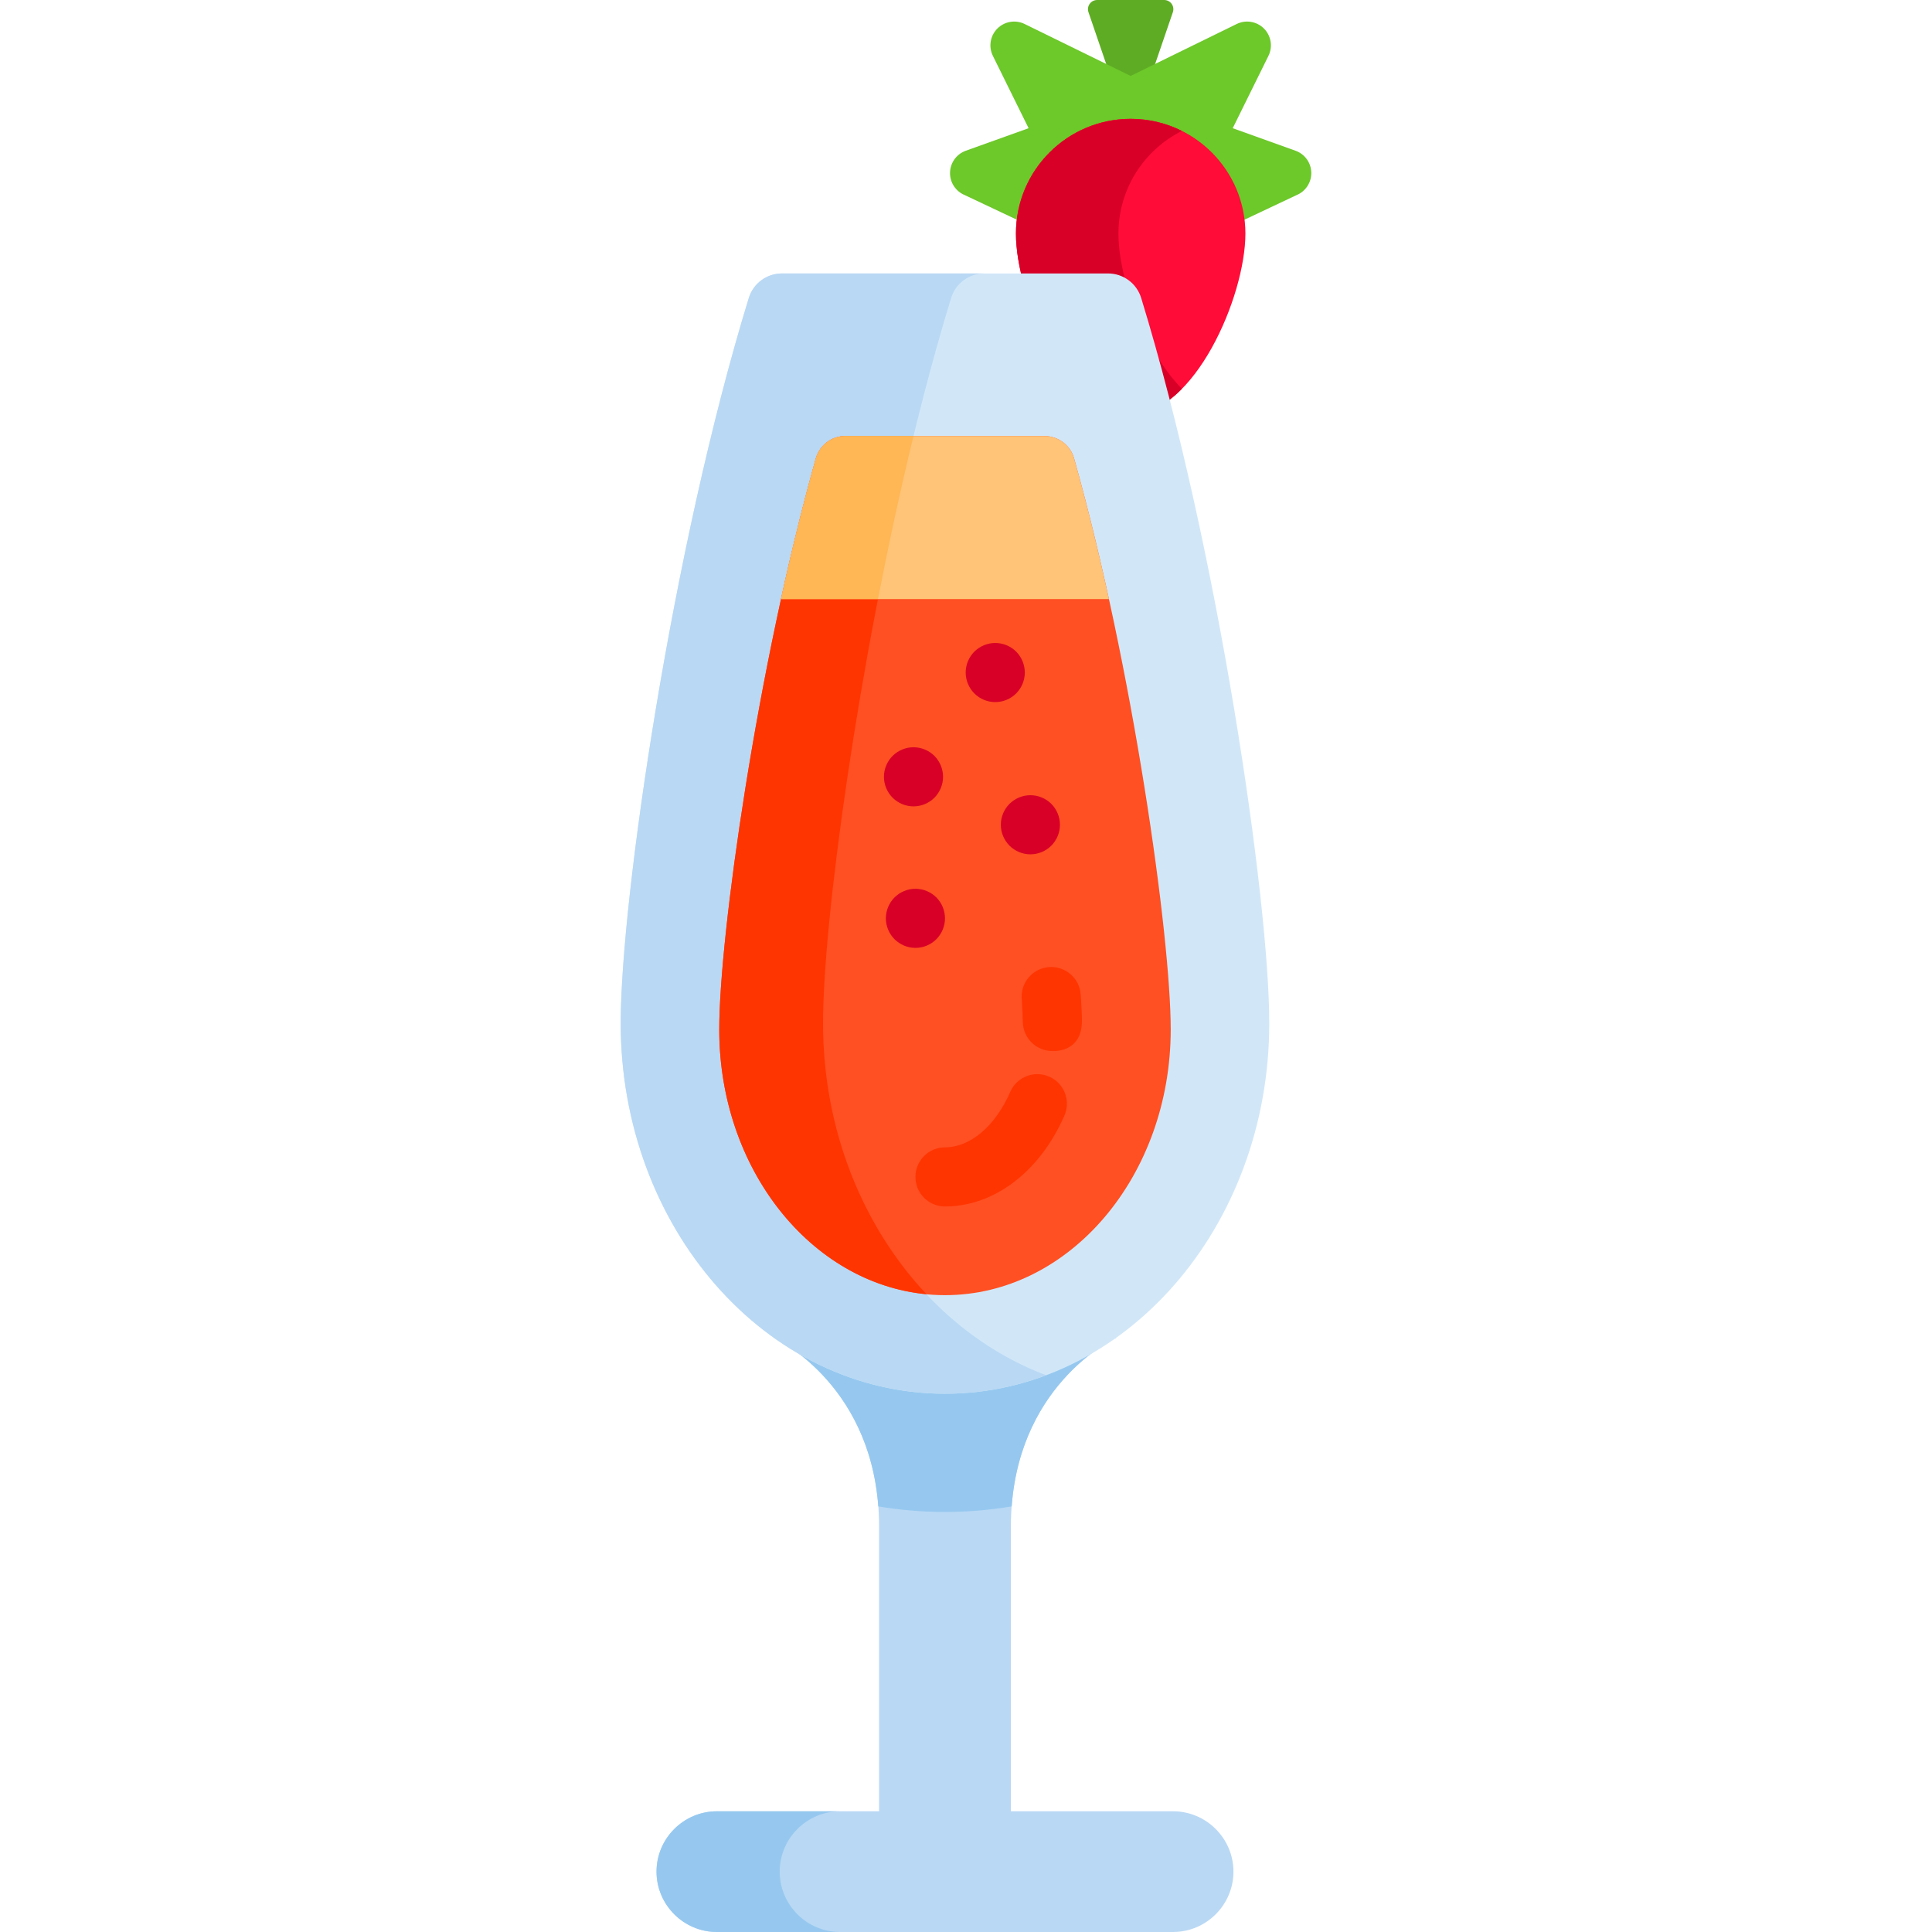
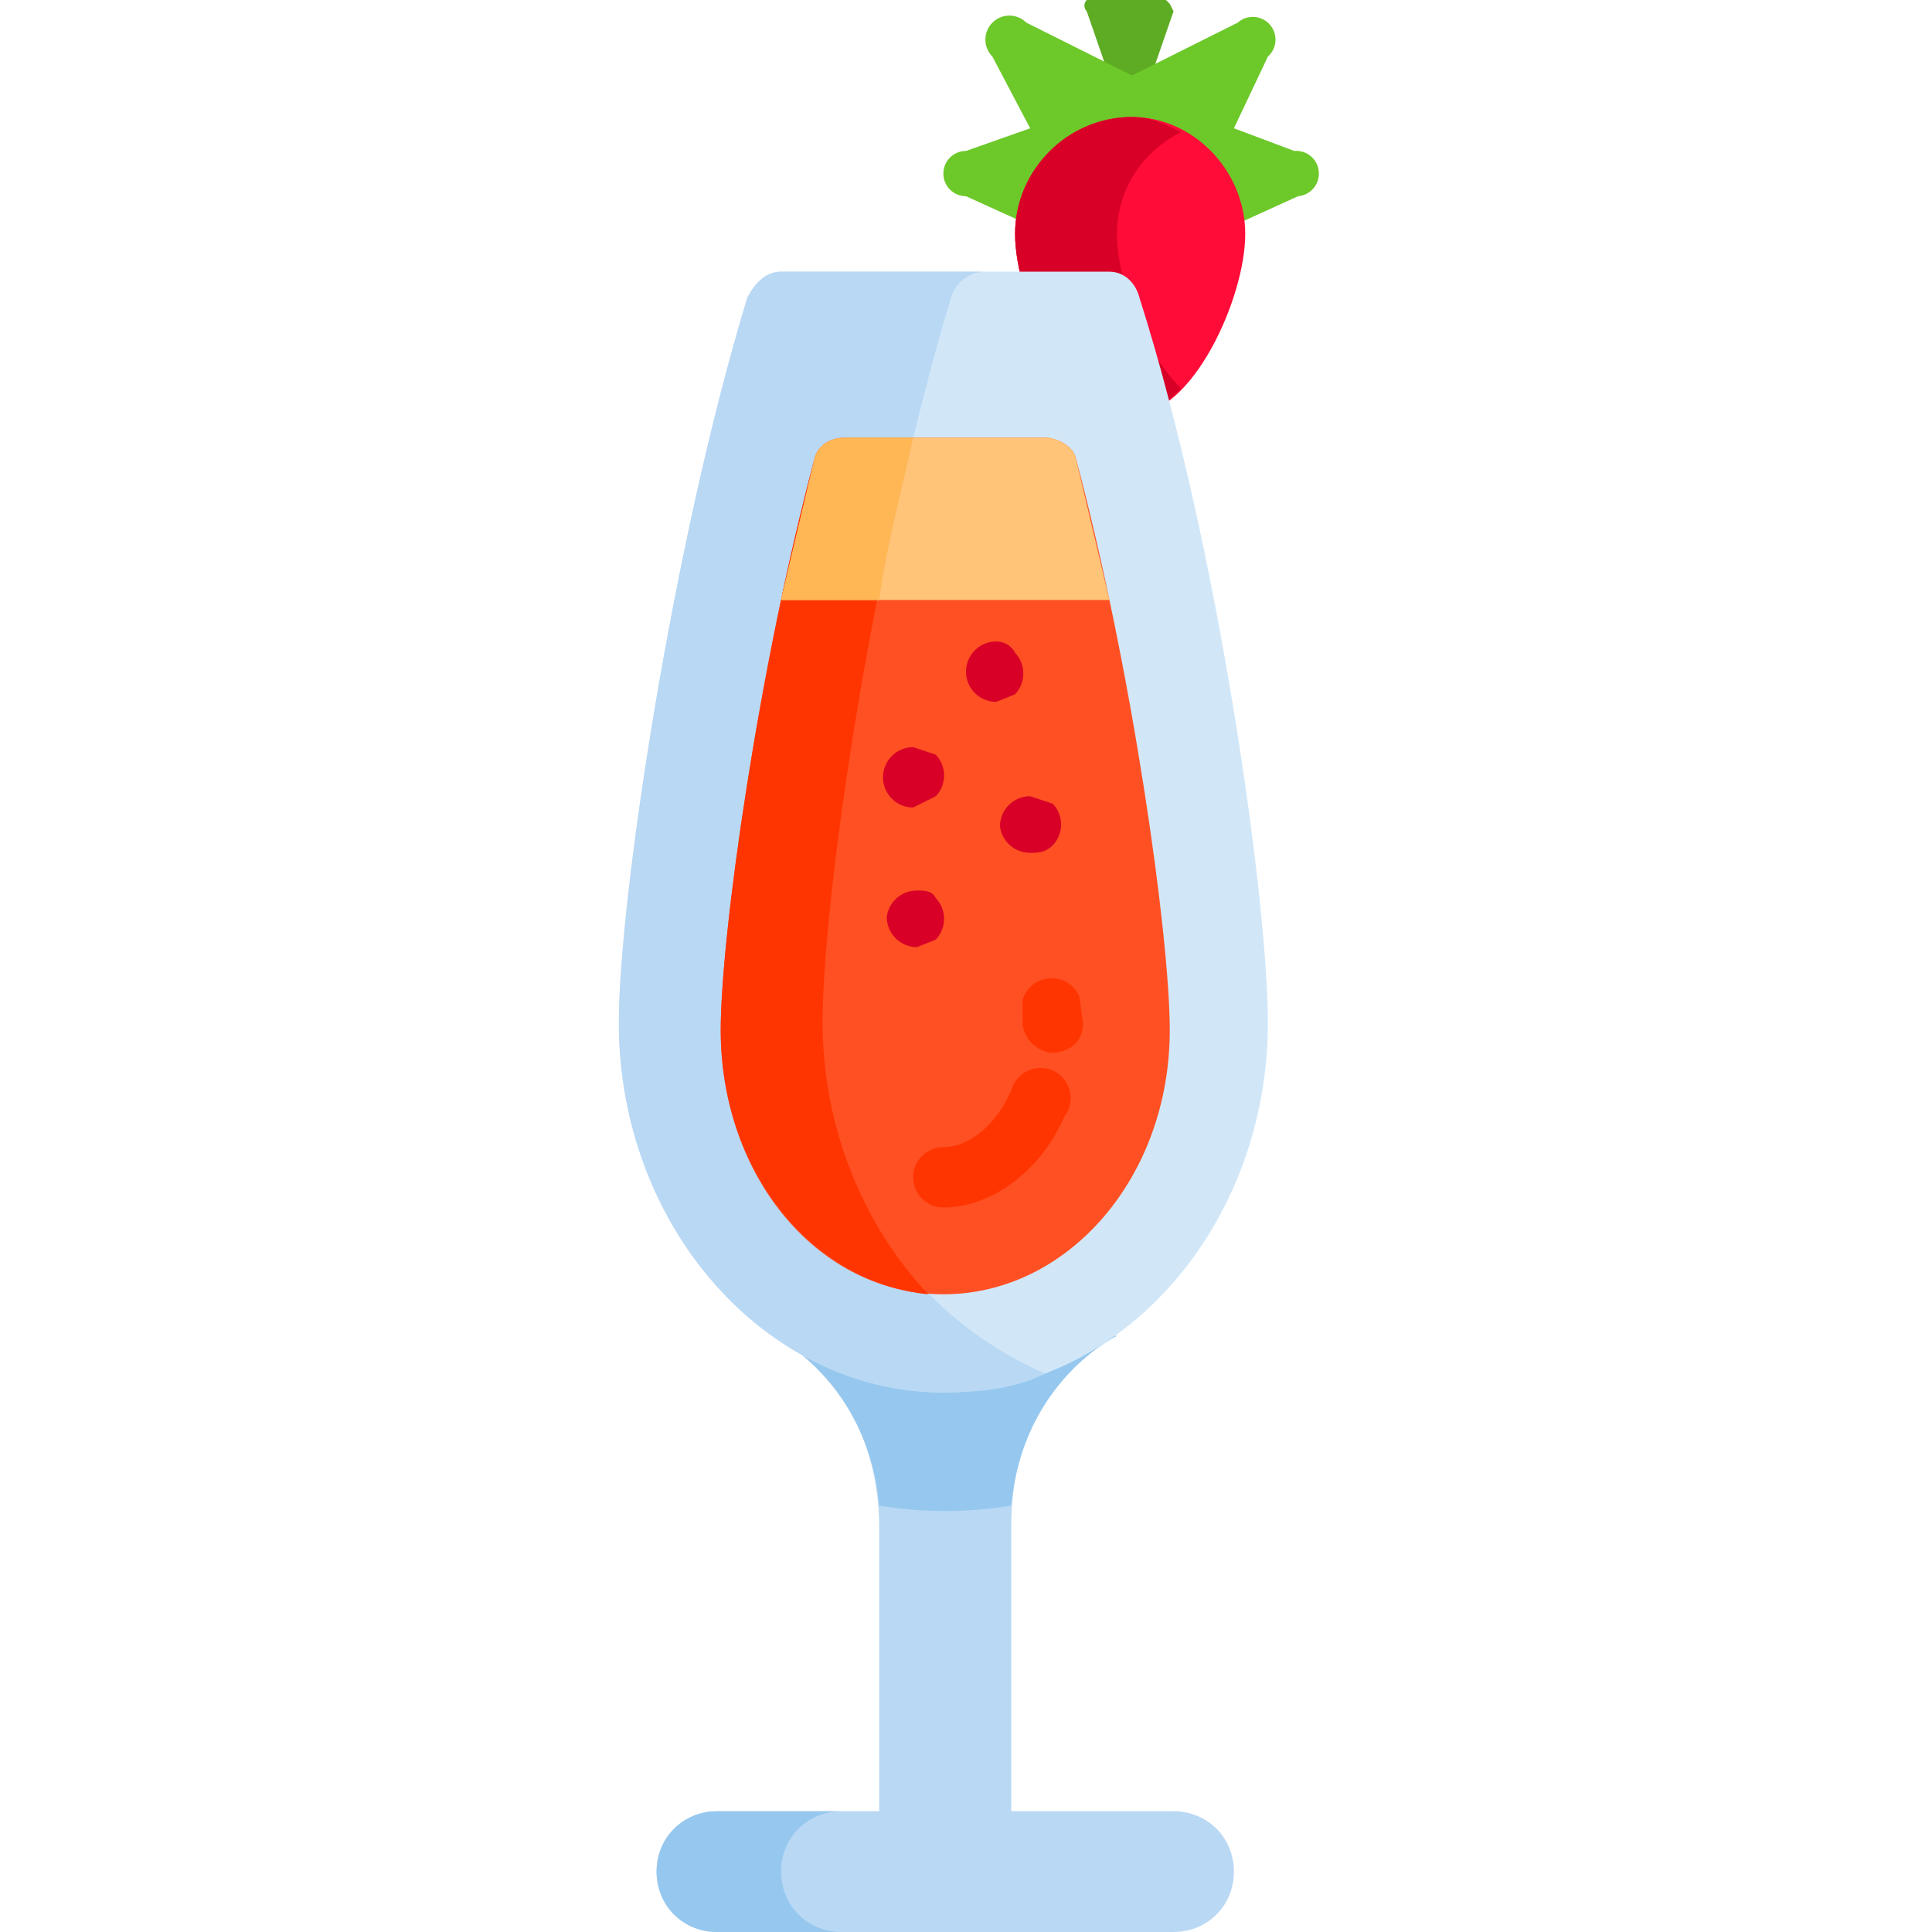
- <svg xmlns="http://www.w3.org/2000/svg" version="1.1" id="Capa_1" x="0px" y="0px" viewBox="0 0 511.999 511.999" style="enable-background:new 0 0 511.999 511.999;" xml:space="preserve">
-   <path style="fill:#5EAC24;" d="M310.498,1.02C310.04,0.38,309.302,0,308.516,0H290.76c-0.787,0-1.525,0.38-1.983,1.02  c-0.458,0.64-0.578,1.461-0.323,2.205l8.878,25.953c0.337,0.986,1.264,1.647,2.305,1.647s1.968-0.662,2.305-1.647l8.878-25.953  C311.076,2.481,310.955,1.66,310.498,1.02z" />
-   <path style="fill:#6DC82A;" d="M343.336,39.951l-16.653-5.975l9.467-19.173c1.193-2.417,0.716-5.324-1.187-7.234  c-1.902-1.908-4.81-2.393-7.23-1.209l-28.098,13.762L271.54,6.36c-2.419-1.185-5.326-0.7-7.23,1.209  c-1.902,1.91-2.38,4.818-1.187,7.234l9.467,19.173l-16.653,5.975c-2.451,0.88-4.107,3.177-4.169,5.779  c-0.061,2.604,1.486,4.977,3.895,5.969l43.973,20.768l43.973-20.768c2.408-0.992,3.955-3.365,3.895-5.969  C347.445,43.128,345.788,40.83,343.336,39.951z" />
-   <path style="fill:#B9D8F4;" d="M310.88,480.009h-42.987v-75.607c0.074-37.306,27.948-49.925,27.948-49.925h-90.828  c0,0,27.953,12.649,27.953,50.07v75.46h-42.988c-8.798,0-15.995,7.197-15.995,15.995c0,8.798,7.197,15.995,15.995,15.995H310.88  c8.798,0,15.995-7.197,15.995-15.995C326.875,487.207,319.678,480.009,310.88,480.009z" />
-   <g>
-     <path style="fill:#96C8EF;" d="M206.628,496.004c0-8.798,7.198-15.995,15.995-15.995h-32.644c-8.798,0-15.995,7.197-15.995,15.995   c0,8.798,7.198,15.995,15.995,15.995h32.644C213.827,512,206.628,504.802,206.628,496.004z" />
-     <path style="fill:#96C8EF;" d="M295.844,354.478h-90.828c0,0,25.247,11.451,27.737,44.735c5.767,0.967,11.67,1.471,17.678,1.471   s11.911-0.504,17.678-1.471C270.601,365.931,295.844,354.478,295.844,354.478z" />
+ <svg xmlns="http://www.w3.org/2000/svg" viewBox="0 0 512 512">
+   <path d="M310 1l-1-1h-18a2 2 0 00-3 3l9 26a2 2 0 005 0l9-26-1-2z" fill="#5eac24" />
+   <path d="M343 40l-16-6 9-19a6 6 0 00-8-9l-28 14-28-14a6 6 0 00-9 9l10 19-17 6a6 6 0 000 12l44 20 44-20a6 6 0 00-1-12z" fill="#6dc82a" />
+   <path d="M311 480h-43v-76c0-37 28-50 28-50h-91s28 13 28 51v75h-43c-9 0-16 7-16 16s7 16 16 16h121c9 0 16-7 16-16s-7-16-16-16z" fill="#b9d8f4" />
+   <g fill="#96c8ef">
+     <path d="M207 496c0-9 7-16 16-16h-33c-9 0-16 7-16 16s7 16 16 16h33c-9 0-16-7-16-16zM296 354h-91s25 12 28 45a107 107 0 0035 0c3-33 28-45 28-45z" />
  </g>
-   <path style="fill:#FF0C38;" d="M330.043,61.9c0,16.792-13.612,47.927-30.405,47.927c-16.793,0-30.405-31.135-30.405-47.927  s13.612-30.405,30.405-30.405C316.43,31.495,330.043,45.108,330.043,61.9z" />
-   <path style="fill:#D80027;" d="M313.218,34.698c-4.089-2.045-8.697-3.202-13.58-3.202c-16.792,0-30.404,13.612-30.404,30.405  c0,16.792,13.612,47.927,30.404,47.927c4.883,0,9.491-2.643,13.58-6.789c-9.973-10.114-16.824-29.228-16.824-41.138  S303.244,39.686,313.218,34.698z" />
-   <path style="fill:#D1E7F8;" d="M302.423,78.96c-1.185-3.859-4.749-6.493-8.786-6.493h-86.413c-4.037,0-7.602,2.635-8.786,6.493  c-20.406,66.463-33.946,159.699-33.946,192.203c0,54.138,38.552,98.183,85.939,98.183s85.939-44.045,85.939-98.183  C336.369,238.658,322.83,145.422,302.423,78.96z" />
-   <path style="fill:#B9D8F4;" d="M218.115,271.162c0-32.504,13.539-125.74,33.946-192.203c1.185-3.859,4.75-6.493,8.786-6.493h-53.623  c-4.037,0-7.602,2.635-8.786,6.493c-20.406,66.463-33.946,159.699-33.946,192.203c0,54.138,38.552,98.183,85.939,98.183  c9.359,0,18.37-1.725,26.812-4.899C242.944,351.547,218.115,314.609,218.115,271.162z" />
-   <path style="fill:#FF5023;" d="M284.645,121.479c-0.986-3.503-4.183-5.922-7.821-5.922h-52.789c-3.638,0-6.834,2.419-7.821,5.922  c-15.633,55.491-25.609,126.702-25.609,151.347c0,38.822,26.836,70.406,59.824,70.406s59.824-31.584,59.824-70.406  C310.254,248.182,300.277,176.971,284.645,121.479z" />
-   <path style="fill:#FF3501;" d="M245.523,342.974c-16.85-17.935-27.408-43.487-27.408-71.812c0-26.859,9.245-95.184,23.97-155.606  h-18.049c-3.638,0-6.834,2.419-7.821,5.922c-15.633,55.491-25.609,126.702-25.609,151.347  C190.606,309.7,214.824,340.024,245.523,342.974z" />
-   <g>
-     <path style="fill:#D80027;" d="M242.595,251.202c-2.058,0-4.074-0.836-5.536-2.298s-2.298-3.479-2.298-5.536   c0-2.068,0.836-4.084,2.298-5.547c1.462-1.452,3.479-2.288,5.536-2.288c2.068,0,4.084,0.836,5.547,2.288   c1.452,1.462,2.288,3.479,2.288,5.547c0,2.058-0.836,4.074-2.288,5.536C246.68,250.366,244.665,251.202,242.595,251.202z" />
-     <path style="fill:#D80027;" d="M273.063,226.407c-2.058,0-4.074-0.836-5.536-2.298c-1.462-1.462-2.298-3.479-2.298-5.536   c0-2.068,0.836-4.084,2.298-5.547c1.462-1.452,3.479-2.288,5.536-2.288c2.068,0,4.084,0.836,5.547,2.288   c1.452,1.462,2.288,3.479,2.288,5.547c0,2.058-0.836,4.074-2.288,5.536C277.148,225.572,275.132,226.407,273.063,226.407z" />
-     <path style="fill:#D80027;" d="M242.084,213.698c-2.058,0-4.074-0.836-5.536-2.298c-1.462-1.462-2.298-3.479-2.298-5.536   c0-2.068,0.836-4.084,2.298-5.547c1.462-1.452,3.479-2.288,5.536-2.288c2.068,0,4.084,0.836,5.547,2.288   c1.452,1.462,2.288,3.479,2.288,5.547c0,2.058-0.836,4.074-2.288,5.536C246.169,212.862,244.153,213.698,242.084,213.698z" />
-     <path style="fill:#D80027;" d="M263.749,186.065c-2.058,0-4.074-0.836-5.536-2.298s-2.298-3.479-2.298-5.536   c0-2.068,0.836-4.084,2.298-5.547c1.462-1.452,3.479-2.288,5.536-2.288c2.068,0,4.084,0.836,5.547,2.288   c1.452,1.462,2.288,3.479,2.288,5.547c0,2.058-0.836,4.074-2.288,5.536C267.833,185.229,265.817,186.065,263.749,186.065z" />
+   <path d="M330 62c0 17-14 48-30 48-17 0-31-31-31-48s14-31 31-31c16 0 30 14 30 31z" fill="#ff0c38" />
+   <path d="M313 35c-4-2-8-4-13-4-17 0-31 14-31 31s14 48 31 48c5 0 9-3 13-7-10-10-17-29-17-41s7-22 17-27z" fill="#d80027" />
+   <path d="M302 79c-1-4-4-7-8-7h-87c-4 0-7 3-9 7-20 66-34 160-34 192 0 54 39 98 86 98s86-44 86-98c0-32-13-126-34-192z" fill="#d1e7f8" />
+   <path d="M218 271c0-32 14-126 34-192 1-4 5-7 9-7h-54c-4 0-7 3-9 7-20 66-34 160-34 192 0 54 39 98 86 98 10 0 19-1 27-5a98 98 0 01-59-93z" fill="#b9d8f4" />
+   <path d="M285 121c-1-3-5-5-8-5h-53c-4 0-7 2-8 5-15 56-25 127-25 152 0 39 26 70 59 70s60-31 60-70c0-25-10-96-25-152z" fill="#ff5023" />
+   <path d="M246 343c-17-18-28-44-28-72 0-27 9-95 24-155h-18c-4 0-7 2-8 5-15 56-25 127-25 152 0 37 24 67 55 70z" fill="#ff3501" />
+   <g fill="#d80027">
+     <path d="M243 251a8 8 0 01-8-8 8 8 0 018-7c2 0 4 0 5 2a8 8 0 010 11l-5 2zM273 226a8 8 0 01-8-7 8 8 0 018-8l6 2a8 8 0 010 11c-2 2-4 2-6 2zM242 214a8 8 0 01-8-8 8 8 0 018-8l6 2a8 8 0 010 11l-6 3zM264 186a8 8 0 01-8-8 8 8 0 018-8c2 0 4 1 5 3a8 8 0 010 11l-5 2z" />
  </g>
-   <g>
-     <path style="fill:#FF3501;" d="M278.886,278.538c-4.244,0-7.73-3.39-7.829-7.654c-0.042-1.825-0.141-3.938-0.292-6.278   c-0.281-4.318,2.992-8.046,7.31-8.327c4.315-0.276,8.046,2.992,8.327,7.31c0.166,2.557,0.321,4.889,0.322,6.933   C286.723,279.155,278.948,278.538,278.886,278.538z" />
-     <path style="fill:#FF3501;" d="M250.43,319.726c-4.327,0-7.835-3.507-7.835-7.835c0-4.328,3.508-7.835,7.835-7.835   c6.713,0,13.341-5.633,17.297-14.699c1.73-3.967,6.349-5.778,10.313-4.048c3.966,1.73,5.778,6.348,4.048,10.313   C275.601,310.491,263.471,319.726,250.43,319.726z" />
+   <g fill="#ff3501">
+     <path d="M279 279c-4 0-8-4-8-8v-6a8 8 0 0115-1l1 7c0 8-8 8-8 8zM250 320a8 8 0 110-16c7 0 14-6 18-15a8 8 0 1114 7c-6 14-19 24-32 24z" />
  </g>
-   <path style="fill:#FFC477;" d="M224.033,115.557c-3.638,0-6.834,2.419-7.821,5.922c-3.355,11.91-6.448,24.544-9.24,37.286h86.91  c-2.791-12.742-5.884-25.376-9.24-37.286c-0.986-3.503-4.183-5.922-7.821-5.922H224.033z" />
-   <path style="fill:#FFB655;" d="M224.032,115.557c-3.638,0-6.834,2.419-7.821,5.922c-3.355,11.91-6.448,24.544-9.24,37.286h25.701  c2.804-14.412,5.956-29.027,9.412-43.207h-18.052V115.557z" />
-   <g>
- </g>
-   <g>
- </g>
-   <g>
- </g>
-   <g>
- </g>
-   <g>
- </g>
-   <g>
- </g>
-   <g>
- </g>
-   <g>
- </g>
-   <g>
- </g>
-   <g>
- </g>
-   <g>
- </g>
-   <g>
- </g>
-   <g>
- </g>
-   <g>
- </g>
-   <g>
- </g>
+   <path d="M224 116c-4 0-7 2-8 5l-9 38h87l-9-38c-1-3-5-5-8-5h-53z" fill="#ffc477" />
+   <path d="M224 116c-4 0-7 2-8 5l-9 38h26c2-15 6-29 9-43h-18z" fill="#ffb655" />
</svg>
